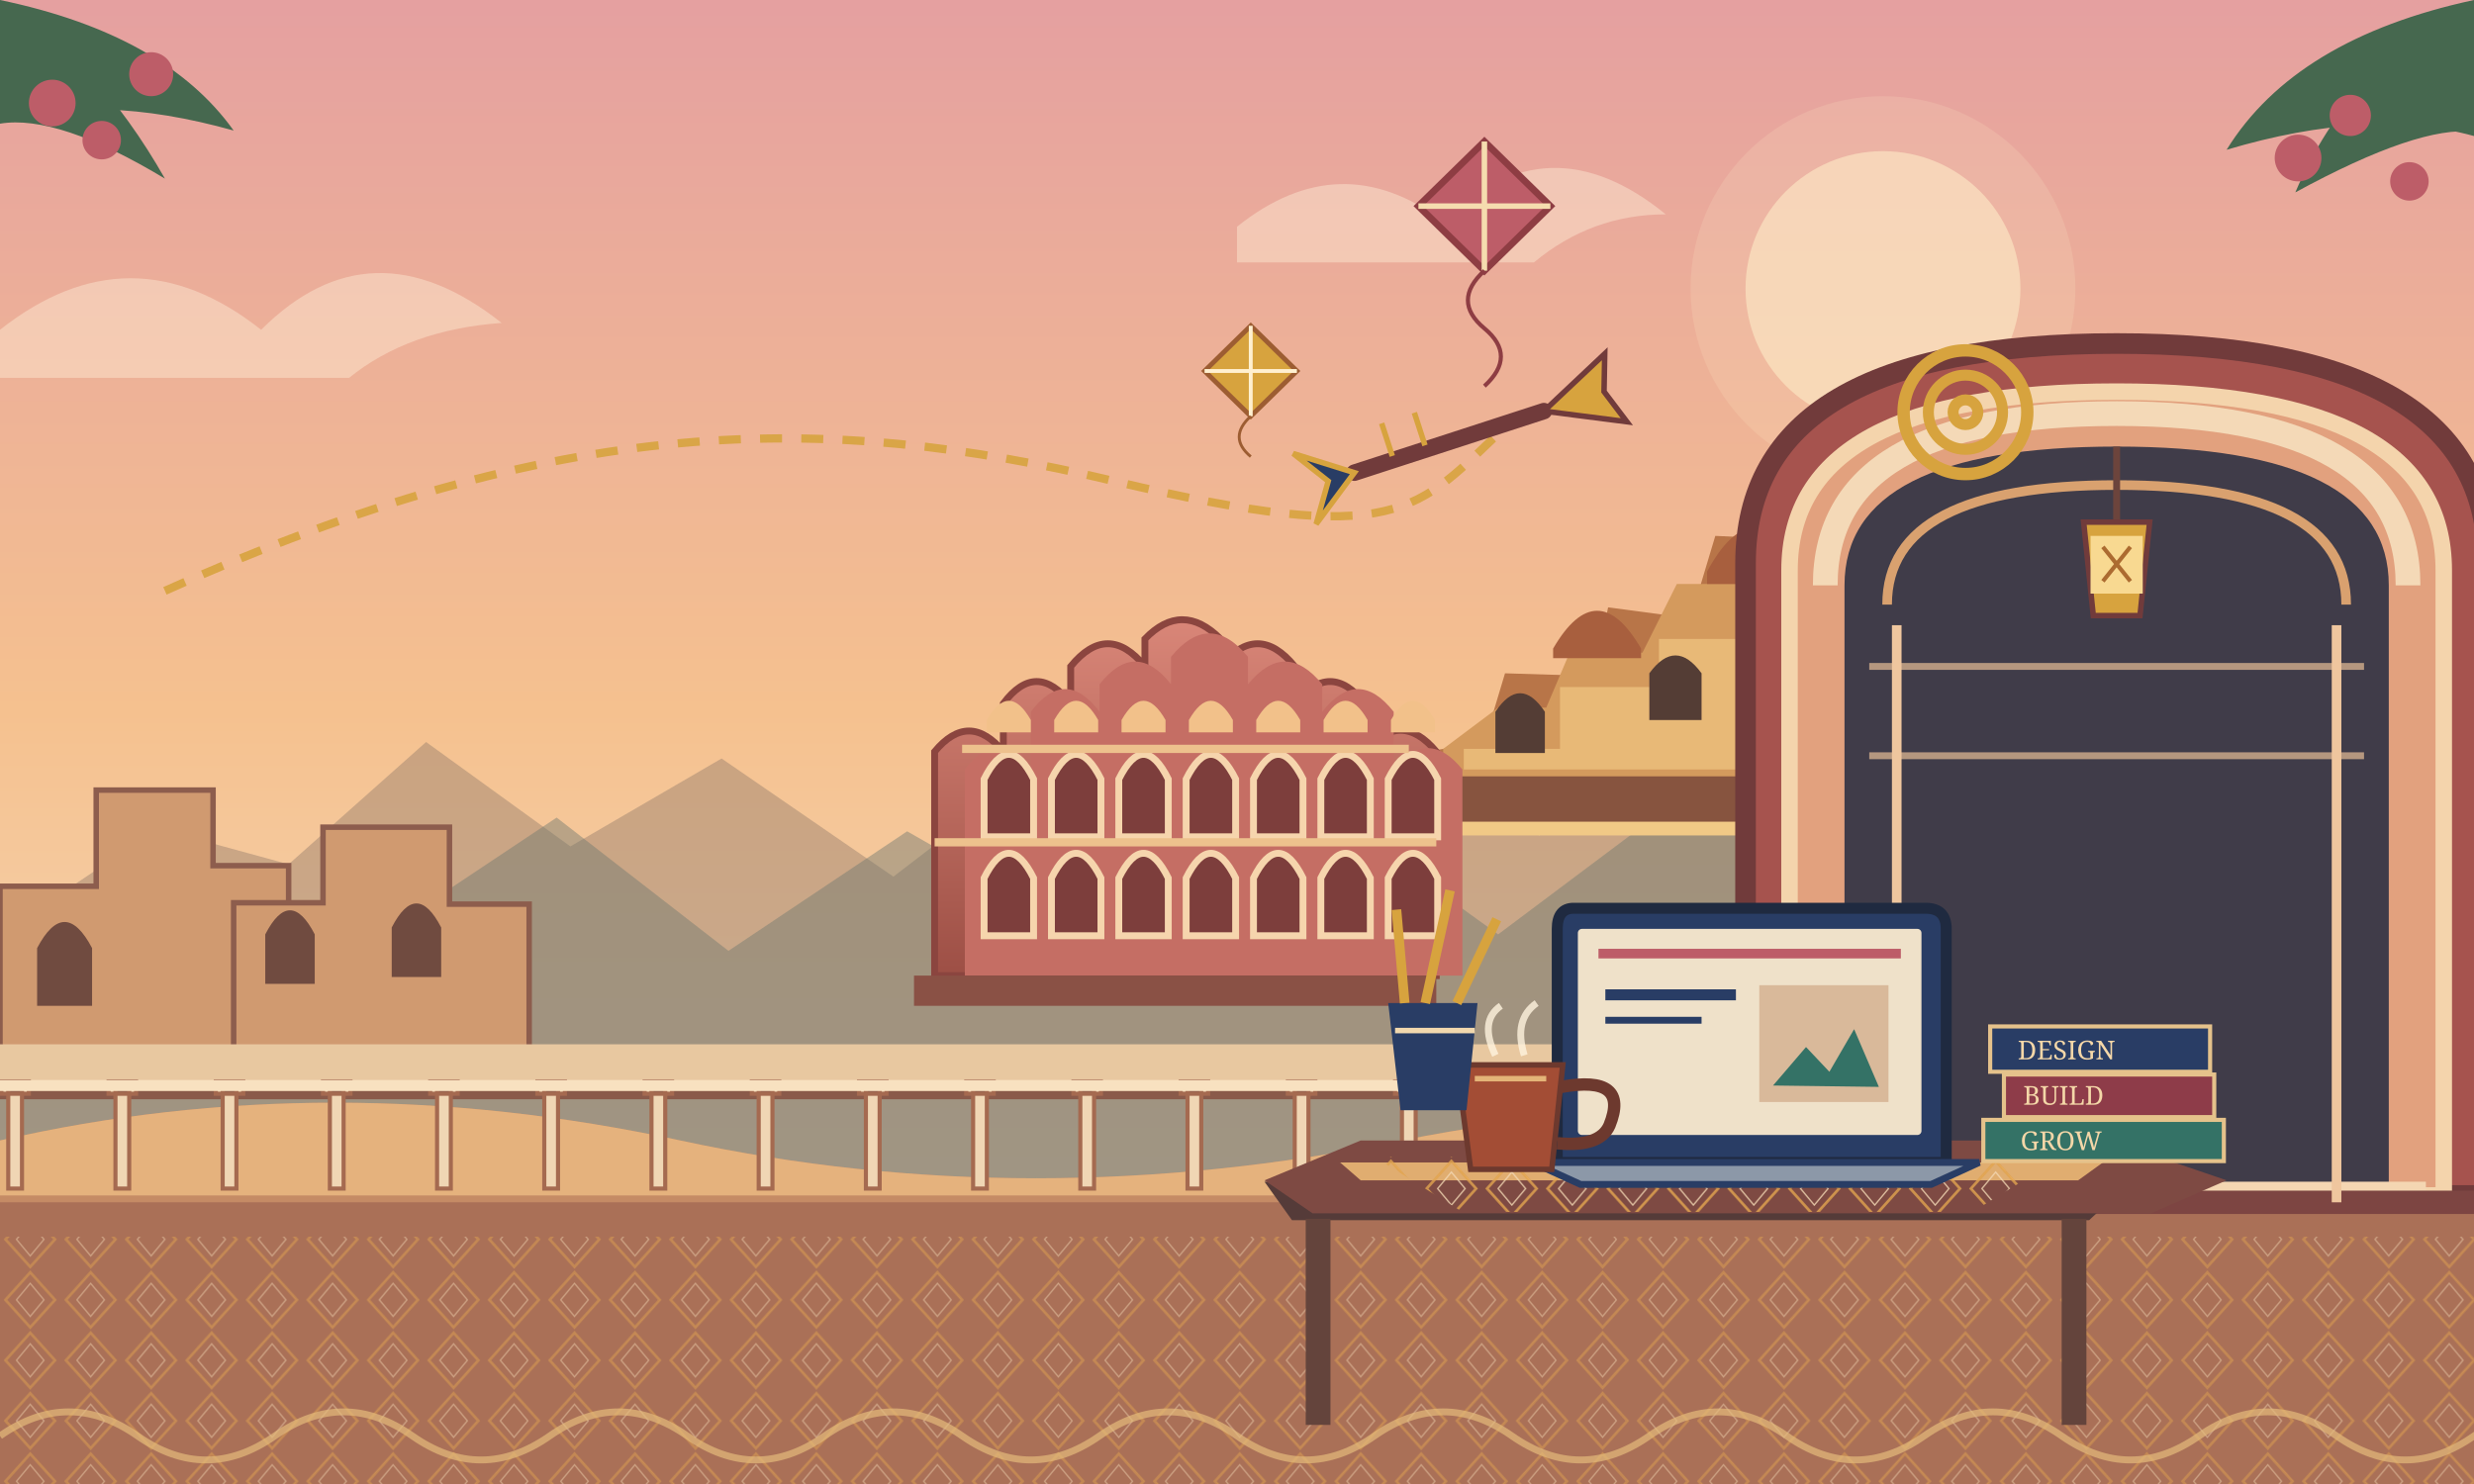
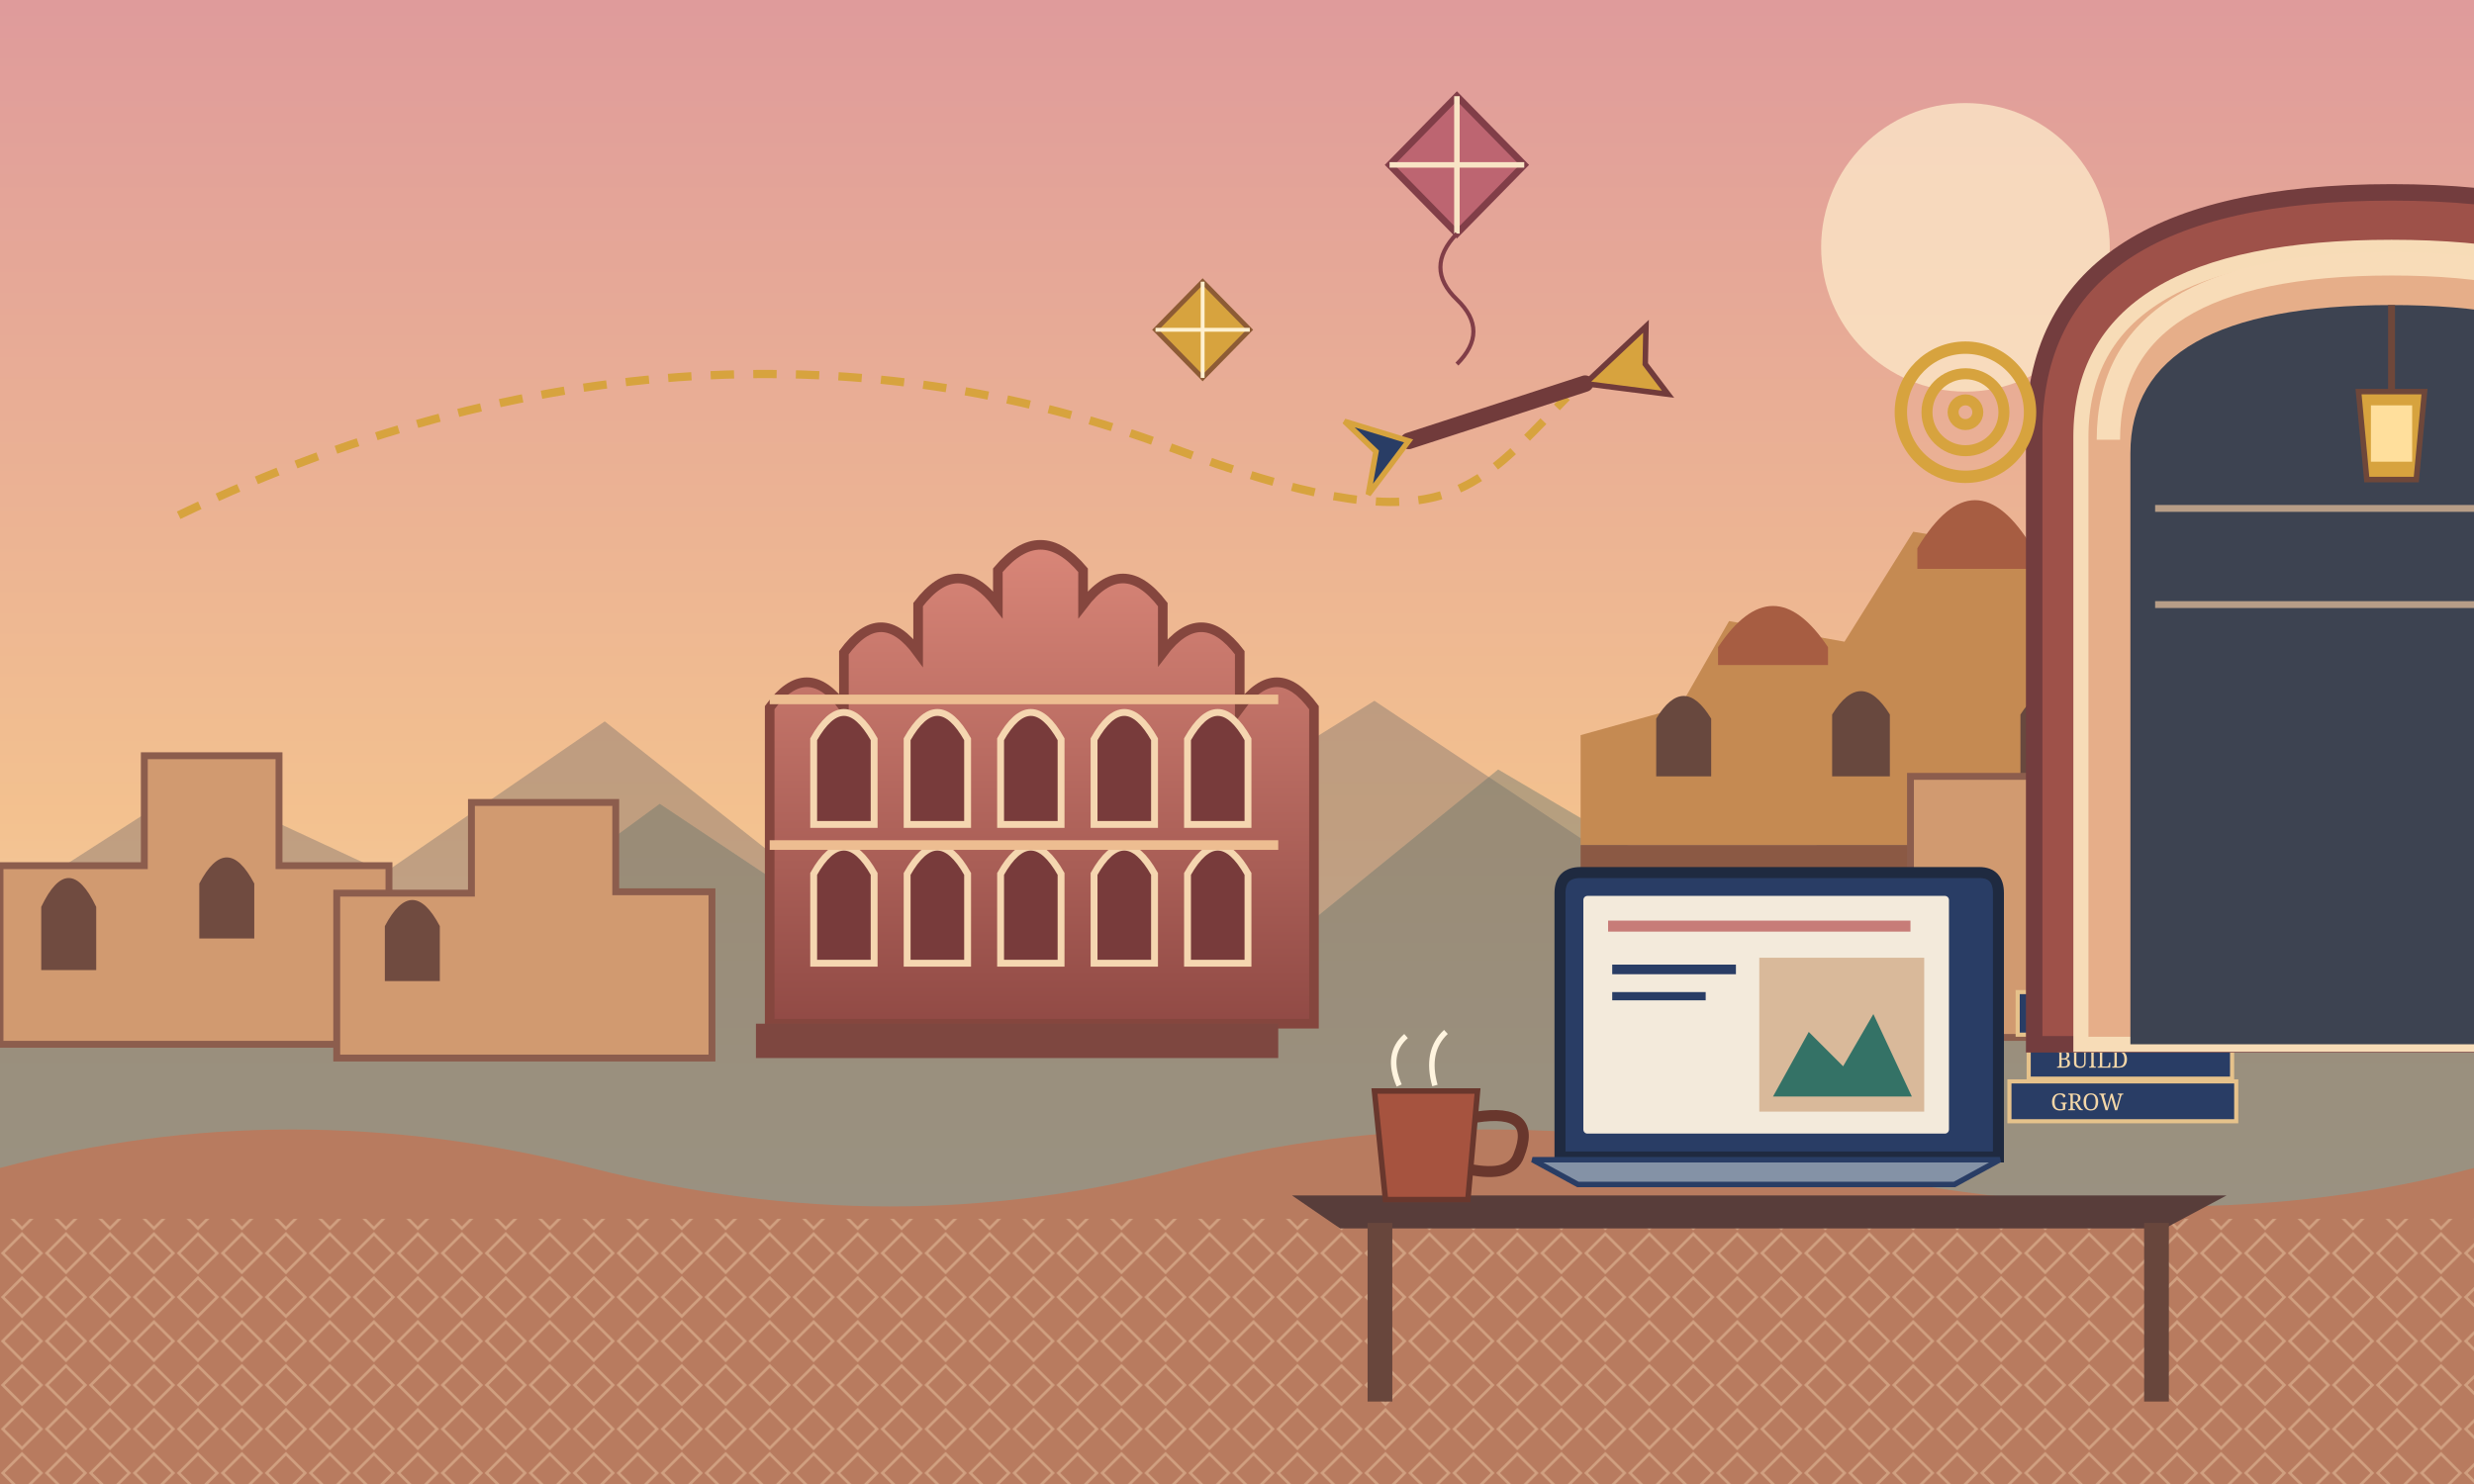
- <svg xmlns="http://www.w3.org/2000/svg" viewBox="0 0 1800 1080" role="img" aria-labelledby="title desc">
+ <svg xmlns="http://www.w3.org/2000/svg" viewBox="0 0 1800 1080">
  <defs>
    <linearGradient id="sky" x2="0" y2="1">
-       <stop stop-color="#e5a0a0" />
-       <stop offset=".48" stop-color="#f5c18f" />
-       <stop offset="1" stop-color="#f4e5ce" />
+       <stop stop-color="#df9b9b" />
+       <stop offset=".55" stop-color="#f3c18f" />
+       <stop offset="1" stop-color="#f3e8d6" />
    </linearGradient>
    <linearGradient id="stone" x2="0" y2="1">
      <stop stop-color="#d98678" />
-       <stop offset="1" stop-color="#9d4f45" />
+       <stop offset="1" stop-color="#914a45" />
    </linearGradient>
-     <linearGradient id="gold" x2="0" y2="1">
-       <stop stop-color="#edc16c" />
-       <stop offset="1" stop-color="#b66a37" />
-     </linearGradient>
-     <linearGradient id="indigo" x2="0" y2="1">
-       <stop stop-color="#445b7e" />
-       <stop offset="1" stop-color="#202c48" />
-     </linearGradient>
-     <pattern id="jali" width="34" height="34" patternUnits="userSpaceOnUse">
-       <path d="M17 2 31 17 17 32 3 17Z" fill="none" stroke="#f7dcb3" stroke-width="2" opacity=".65" />
-       <circle cx="17" cy="17" r="3" fill="#f7dcb3" opacity=".65" />
+     <pattern id="jali" width="32" height="32" patternUnits="userSpaceOnUse">
+       <path d="M16 2 30 16 16 30 2 16Z" fill="none" stroke="#f6d8b4" stroke-width="2" opacity=".7" />
    </pattern>
-     <pattern id="textile" width="44" height="44" patternUnits="userSpaceOnUse">
-       <path d="M22 2 40 22 22 42 4 22Z" fill="none" stroke="#e0a34f" stroke-width="2" />
-       <path d="M22 10 32 22 22 34 12 22Z" fill="none" stroke="#f3d8b4" />
-     </pattern>
-     <filter id="shadow" x="-30%" y="-30%" width="160%" height="170%">
-       <feGaussianBlur stdDeviation="14" />
-     </filter>
  </defs>
  <rect width="1800" height="1080" fill="url(#sky)" />
-   <circle cx="1370" cy="210" r="100" fill="#fff0ca" opacity=".55" />
-   <circle cx="1370" cy="210" r="140" fill="#fff0ca" opacity=".16" />
-   <g fill="#fff0d9" opacity=".42">
-     <path d="M0 240q95-75 190 0 80-80 175-5-68 5-111 40H0z" />
-     <path d="M900 165q75-60 150-4 76-75 162-5-54 0-96 35H900z" />
-     <path d="M1450 395q70-60 145-5 60-54 132-4-55 0-80 35h-197z" />
+   <circle cx="1430" cy="180" r="105" fill="#fff0cd" opacity=".7" />
+   <path d="M0 660 140 570 280 635 440 525 560 620 710 505 855 600 1000 510 1150 610 1320 500 1450 590 1610 500 1800 590v490H0Z" fill="#958273" opacity=".55" />
+   <path d="M0 745 185 630 330 695 480 585 630 685 790 575 930 690 1090 560 1260 660 1405 555 1570 675 1800 570v510H0Z" fill="#68756b" opacity=".44" />
+   <g transform="translate(560 390)">
+     <path d="M0 355V125q27-37 54 0V85q27-37 54 0V50q29-38 58 0V25q31-37 62 0v25q29-38 58 0v35q28-37 56 0v40q27-37 54 0v230Z" fill="url(#stone)" stroke="#85463e" stroke-width="7" />
+     <g fill="#783b3b" stroke="#f5d6b0" stroke-width="5">
+       <path d="M32 148q22-39 44 0v62H32zM32 246q22-39 44 0v65H32zM100 148q22-39 44 0v62h-44zM100 246q22-39 44 0v65h-44zM168 148q22-39 44 0v62h-44zM168 246q22-39 44 0v65h-44zM236 148q22-39 44 0v62h-44zM236 246q22-39 44 0v65h-44zM304 148q22-39 44 0v62h-44zM304 246q22-39 44 0v65h-44z" />
+     </g>
+     <path d="M-10 355h380v25H-10z" fill="#7e4740" />
+     <path d="M0 119h370M0 225h370" stroke="#edbd91" stroke-width="7" />
  </g>
-   <path d="M0 680 115 603 210 629 310 540 415 616 525 552 650 638 775 542 890 613 1010 520 1120 608 1260 500 1360 588 1480 510 1590 595 1700 500 1800 575v505H0Z" fill="#947c6b" opacity=".45" />
-   <path d="M0 720 160 635 270 685 405 595 530 692 660 605 800 685 965 590 1090 680 1230 575 1370 666 1530 580 1660 670 1800 600v480H0Z" fill="#6e786f" opacity=".45" />
-   <g transform="translate(1020 360)">
-     <path d="M0 245 0 190 60 180 75 130 140 132 150 82 210 90 228 30 315 34 335 95 400 98 420 150 505 163 530 245Z" fill="#b87548" />
-     <path d="M30 185 70 155 105 155 122 115 175 115 200 65 245 65 270 105 320 108 345 145 390 145 413 180 470 190 480 245H30Z" fill="#d49a5d" />
-     <path d="M0 205h530v42H0z" fill="#87543f" />
-     <path d="M45 185h70v-45h72v-35h65v40h75v-35h70v65h70v25H45Z" fill="#e8b977" />
-     <g fill="#543d35">
-       <path d="M68 188v-30q18-27 36 0v30zM180 164v-34q19-26 38 0v34zM294 172v-38q18-26 36 0v38zM408 189v-35q18-26 36 0v35z" />
+   <g transform="translate(1150 345)">
+     <path d="M0 270V190l72-20 36-63 84 15 50-80 92 15 34 70 88 20 38 63 70 20v40Z" fill="#c58a52" />
+     <path d="M0 270h620v22H0z" fill="#8b5944" />
+     <g fill="#68483e">
+       <path d="M55 220v-42q20-33 40 0v42zM183 220v-45q21-34 42 0v45zM320 220v-45q22-34 44 0v45zM458 220v-44q21-33 42 0v44z" />
    </g>
-     <path d="M0 243h530" stroke="#f1c986" stroke-width="10" />
-     <g fill="#a85f3e">
-       <path d="M110 112q32-55 64 0v7h-64zM222 56q34-63 68 0v9h-68zM350 88q33-58 66 0v9h-66z" />
+     <path d="M100 126q40-60 80 0v13h-80zM245 54q42-70 84 0v15h-84zM405 110q39-60 78 0v13h-78z" fill="#a75d42" />
+   </g>
+   <g fill="#d19a70" stroke="#8c5d4d" stroke-width="5">
+     <path d="M0 760V630h105v-80h98v80h80v130Z" />
+     <path d="M245 770V650h98v-66h105v65h70v121Z" />
+     <path d="M1300 755V635h90v-70h100v60h85v130Z" />
+     <path d="M1540 760V620h105v-74h115v75h90v139Z" />
+   </g>
+   <g fill="#704b40">
+     <path d="M30 660q20-42 40 0v46H30zM145 643q20-38 40 0v40h-40zM280 674q20-38 40 0v40h-40zM1340 660q20-40 40 0v40h-40zM1480 657q20-38 40 0v40h-40zM1610 642q20-40 40 0v45h-40z" />
+   </g>
+   <path d="M0 850q210-56 430 0t430 0 470 0 470 0v230H0Z" fill="#b87b5f" />
+   <path d="M0 887h1800v193H0Z" fill="url(#jali)" opacity=".55" />
+   <g transform="translate(1020 740)">
+     <path d="M-80 130h680l-45 24H-45Z" fill="#583d3a" />
+     <path d="M-25 150h18v130h-18zM540 150h18v130h-18z" fill="#68463c" />
+     <path d="M130-105h290q14 0 14 15v192H115V-90q0-15 15-15z" fill="#293d65" stroke="#1f2a40" stroke-width="8" />
+     <rect x="132" y="-88" width="266" height="173" rx="3" fill="#f3eadb" />
+     <path d="M150-66h220" stroke="#c77c78" stroke-width="8" />
+     <path d="M153-38h90v7h-90zM153-18h68v6h-68z" fill="#293d65" />
+     <rect x="260" y="-43" width="120" height="112" fill="#d9b99a" />
+     <path d="m270 58 26-47 25 25 22-38 28 60z" fill="#347266" />
+     <path d="M95 104h340l-33 18H128Z" fill="#8492a6" stroke="#293d65" stroke-width="4" />
+     <g transform="translate(-20 54)">
+       <path d="M0 0h75l-7 79H8z" fill="#a6533f" stroke="#69372d" stroke-width="4" />
+       <path d="M74 19q45-7 31 28-6 16-36 10" fill="none" stroke="#69372d" stroke-width="8" />
+       <path d="M18-4q-10-23 5-36m21 36q-7-25 8-39" fill="none" stroke="#fff4df" stroke-width="4" />
+     </g>
+     <g transform="translate(448 -18)">
+       <path d="M0 0h142v31H0zM8 33h148v30H8zM-6 65h165v29H-6z" fill="#293d65" stroke="#e6c28b" stroke-width="3" />
+       <g font-family="Georgia" font-size="17" fill="#f4d7a8">
+         <text x="20" y="22">DESIGN</text>
+         <text x="28" y="55">BUILD</text>
+         <text x="24" y="86">GROW</text>
+       </g>
    </g>
  </g>
-   <g transform="translate(680 455)">
-     <path d="M0 255V92q25-30 50 0v-35q24-32 49 0V30q27-33 54 0V10q27-28 55 0v20q27-33 54 0v27q26-32 51 0v35q26-31 52 0v163Z" fill="url(#stone)" stroke="#8b453f" stroke-width="5" />
-     <path d="M22 255V105q24-32 48 0v-42q25-33 50 0V43q26-33 52 0V23q28-34 56 0v20q27-33 54 0v20q26-33 52 0v42q25-31 50 0v150Z" fill="#c56e64" />
-     <g fill="#7d3e3c" stroke="#f6d5ad" stroke-width="5">
-       <path d="M36 112q18-36 36 0v42h-36zM36 184q18-36 36 0v42h-36z" />
-       <path d="M85 112q18-36 36 0v42h-36zM85 184q18-36 36 0v42h-36z" />
-       <path d="M134 112q18-36 36 0v42h-36zM134 184q18-36 36 0v42h-36z" />
-       <path d="M183 112q18-36 36 0v42h-36zM183 184q18-36 36 0v42h-36z" />
-       <path d="M232 112q18-36 36 0v42h-36zM232 184q18-36 36 0v42h-36z" />
-       <path d="M281 112q18-36 36 0v42h-36zM281 184q18-36 36 0v42h-36z" />
-       <path d="M330 112q18-36 36 0v42h-36zM330 184q18-36 36 0v42h-36z" />
-     </g>
-     <g fill="#f2c18a">
-       <path d="M38 69q16-28 32 0v9h-32z" />
-       <path d="M87 69q16-28 32 0v9h-32z" />
-       <path d="M136 69q16-28 32 0v9h-32z" />
-       <path d="M185 69q16-28 32 0v9h-32z" />
-       <path d="M234 69q16-28 32 0v9h-32z" />
-       <path d="M283 69q16-28 32 0v9h-32z" />
-       <path d="M332 69q16-28 32 0v9h-32z" />
-     </g>
-     <path d="M-15 255h380v22H-15z" fill="#8a5145" />
-     <path d="M20 90h325M0 158h365" stroke="#edc18d" stroke-width="6" />
+   <g transform="translate(1480 140)">
+     <path d="M0 620V175Q0 0 260 0t260 175v445Z" fill="#9e5149" stroke="#733d3e" stroke-width="12" />
+     <path d="M34 620V178Q34 40 260 40t226 138v442Z" fill="#e6ae89" stroke="#f7dcb7" stroke-width="11" />
+     <path d="M70 620V190Q70 82 260 82t190 108v430Z" fill="#3d4351" />
+     <path d="M54 180q0-128 206-128t206 128" fill="none" stroke="#f8dcb8" stroke-width="17" />
+     <path d="M88 230h344M88 300h344" stroke="#ebc39e" stroke-width="5" opacity=".7" />
+     <path d="M260 82v65" stroke="#6e473a" stroke-width="5" />
+     <path d="M236 145h48l-6 64h-36z" fill="#d7a33e" stroke="#6e473a" stroke-width="4" />
+     <path d="M245 155h30v41h-30z" fill="#ffdf9c" />
  </g>
-   <g fill="#d09a70" stroke="#8d5d4d" stroke-width="4">
-     <path d="M0 770v-125h70v-70h85v55h55v140z" />
-     <path d="M170 775v-118h65v-55h92v56h58v117z" />
-     <path d="M1280 755v-110h80v-65h92v52h68v123z" />
-     <path d="M1500 760v-130h75v-56h93v48h132v138z" />
+   <g transform="translate(1060 120)">
+     <path d="M0-50 49 0 0 50-49 0z" fill="#bd6571" stroke="#813e48" stroke-width="5" />
+     <path d="M0-50v100M-49 0h98" stroke="#f8e4c5" stroke-width="4" />
+     <path d="M0 50q-24 25 0 48t0 47" fill="none" stroke="#813e48" stroke-width="3" />
  </g>
-   <g fill="#704b40">
-     <path d="M27 690q20-38 40 0v42H27zM193 680q18-35 36 0v36h-36zM285 675q18-35 36 0v36h-36zM1310 680q20-38 40 0v39h-40zM1450 666q20-37 40 0v38h-40zM1550 670q20-38 40 0v40h-40zM1680 670q20-38 40 0v40h-40z" />
+   <g transform="translate(875 240) scale(.7)">
+     <path d="M0-50 49 0 0 50-49 0z" fill="#d7a33e" stroke="#8d5b35" stroke-width="5" />
+     <path d="M0-50v100M-49 0h98" stroke="#fff0d0" stroke-width="4" />
  </g>
-   <path d="M0 830q240-55 495 0t525 0 780 0v250H0Z" fill="#c58b65" />
-   <path d="M0 830q240-55 495 0t525 0 780 0v40H0Z" fill="#e5b27d" />
-   <path d="M0 875h1800v205H0Z" fill="#aa7057" />
-   <path d="M0 900h1800v180H0Z" fill="url(#textile)" opacity=".45" />
-   <path d="M0 760h1800v28H0Z" fill="#e8c8a0" />
-   <path d="M0 788h1800v12H0Z" fill="#8a5a4a" />
-   <g fill="#f0d6b4" stroke="#a56a50" stroke-width="3">
-     <path d="M6 790v75h10v-75zM1 787h20v9H1z" />
-     <path d="M84 790v75h10v-75zM79 787h20v9H79z" />
-     <path d="M162 790v75h10v-75zM157 787h20v9H157z" />
-     <path d="M240 790v75h10v-75zM235 787h20v9H235z" />
-     <path d="M318 790v75h10v-75zM313 787h20v9H313z" />
-     <path d="M396 790v75h10v-75zM391 787h20v9H391z" />
-     <path d="M474 790v75h10v-75zM469 787h20v9H469z" />
-     <path d="M552 790v75h10v-75zM547 787h20v9H547z" />
-     <path d="M630 790v75h10v-75zM625 787h20v9H625z" />
-     <path d="M708 790v75h10v-75zM703 787h20v9H703z" />
-     <path d="M786 790v75h10v-75zM781 787h20v9H781z" />
-     <path d="M864 790v75h10v-75zM859 787h20v9H859z" />
-     <path d="M942 790v75h10v-75zM937 787h20v9H937z" />
-     <path d="M1020 790v75h10v-75zM1015 787h20v9H1015z" />
-     <path d="M1098 790v75h10v-75zM1093 787h20v9H1093z" />
-     <path d="M1176 790v75h10v-75zM1171 787h20v9H1171z" />
-     <path d="M1254 790v75h10v-75zM1249 787h20v9H1249z" />
-     <path d="M1332 790v75h10v-75zM1327 787h20v9H1327z" />
-     <path d="M1410 790v75h10v-75zM1405 787h20v9H1405z" />
-     <path d="M1488 790v75h10v-75zM1483 787h20v9H1483z" />
-     <path d="M1566 790v75h10v-75zM1561 787h20v9H1561z" />
-     <path d="M1644 790v75h10v-75zM1639 787h20v9H1639z" />
-     <path d="M1722 790v75h10v-75zM1717 787h20v9H1717z" />
-     <path d="M1800 790v75h10v-75zM1795 787h20v9H1795z" />
-   </g>
-   <path d="M0 790h1800" stroke="#f8e1c0" stroke-width="8" />
-   <g transform="translate(1270 250)">
-     <path d="M0 620V160Q0 0 270 0t270 160v460Z" fill="#a6534e" stroke="#713b3b" stroke-width="15" />
-     <path d="M32 620V165Q32 35 270 35t238 130v455Z" fill="#e2a17e" stroke="#f4d4ac" stroke-width="12" />
-     <path d="M72 620V176Q72 75 270 75t198 101v444Z" fill="#403c49" />
-     <path d="M58 176q0-125 212-125t212 125" fill="none" stroke="#f4d9b7" stroke-width="18" />
-     <path d="M103 190q0-87 167-87t167 87" fill="none" stroke="#d9a16f" stroke-width="7" />
-     <path d="M45 620h450" stroke="#f4d6b2" stroke-width="20" />
-     <path d="M-10 625h540" stroke="#7d4542" stroke-width="17" />
-     <path d="M90 235h360M90 300h360" stroke="#e7bd95" stroke-width="5" opacity=".7" />
-     <path d="M110 205v420M430 205v420" stroke="#efc69e" stroke-width="7" />
-     <path d="M270 75v55" stroke="#6c443c" stroke-width="5" />
-     <path d="M246 130h48l-7 68h-34z" fill="#d7a33e" stroke="#713b3b" stroke-width="4" />
-     <path d="M251 140h38v42h-38z" fill="#f8d991" />
-     <path d="M260 148l20 25m0-25-20 25" stroke="#ac6b30" stroke-width="3" />
-   </g>
-   <g transform="translate(990 755)">
-     <path d="M-70 105h630l-30 28H-50Z" fill="#553b39" />
-     <path d="M-40 132h18v150h-18zM510 132h18v150h-18z" fill="#64443c" />
-     <path d="M-70 104 0 75h545l85 29-55 24H-35Z" fill="#7e4a43" />
-     <path d="M-15 91h555l-18 13H0z" fill="#e0ad70" />
-     <path d="M10 87h500l-65 40H74z" fill="url(#textile)" opacity=".8" />
-     <path d="M155-94h256q15 0 15 15v170H143V-79q0-15 12-15z" fill="#293d65" stroke="#1f2a40" stroke-width="8" />
-     <rect x="158" y="-79" width="250" height="150" rx="3" fill="#efe1c9" />
-     <path d="M173-61h220" stroke="#bd5d68" stroke-width="7" />
-     <path d="M178-35h95v8h-95zM178-15h70v5h-70z" fill="#293d65" />
-     <rect x="290" y="-38" width="94" height="85" fill="#d9b99a" />
-     <path d="m300 35 24-28 17 18 18-31 18 42z" fill="#347266" />
-     <path d="M125 91h325l-35 16H160Z" fill="#8c98a8" stroke="#293d65" stroke-width="5" />
-     <g transform="translate(458 -8)">
-       <path d="M0 0h160v33H0z" fill="#293d65" stroke="#e5c28b" stroke-width="3" />
-       <path d="M10 35h153v31H10z" fill="#8e3c49" stroke="#e5c28b" stroke-width="3" />
-       <path d="M-5 68h175v30H-5z" fill="#347266" stroke="#e5c28b" stroke-width="3" />
-       <g fill="#f4d7a8" font-family="Georgia" font-size="19">
-         <text x="20" y="24">DESIGN</text>
-         <text x="24" y="57">BUILD</text>
-         <text x="22" y="90">GROW</text>
-       </g>
-     </g>
-     <g transform="translate(70 20)">
-       <path d="M0 0h77l-8 76H10Z" fill="#a34d35" stroke="#6d392e" stroke-width="4" />
-       <path d="M76 16q50-9 35 28-7 16-38 13" fill="none" stroke="#6d392e" stroke-width="9" />
-       <path d="M13 10h52" stroke="#e4b478" stroke-width="4" />
-       <path d="M28-7q-12-25 4-36M49-7q-8-26 9-38" fill="none" stroke="#fff4df" stroke-width="5" opacity=".8" />
-     </g>
-     <g transform="translate(20 -25)">
-       <path d="M0 0h65l-8 78H9Z" fill="#293d65" />
-       <path d="M12 0 6-68m21 68 18-82m5 82 29-61" stroke="#d7a33e" stroke-width="7" />
-       <path d="M5 20h58" stroke="#f1d8ae" stroke-width="4" />
-     </g>
-   </g>
-   <g fill="#46684f">
-     <path d="M0 0q70 42 120 130-78-47-120-40M0 0q120 25 170 95-100-28-170-5M1800 0q-90 46-130 140 90-49 130-44M1800 0q-130 28-180 109 104-31 180-10" />
-   </g>
-   <g fill="#bd5d68">
-     <circle cx="38" cy="75" r="17" />
-     <circle cx="74" cy="102" r="14" />
-     <circle cx="110" cy="54" r="16" />
-     <circle cx="1710" cy="84" r="15" />
-     <circle cx="1672" cy="115" r="17" />
-     <circle cx="1753" cy="132" r="14" />
-   </g>
-   <g transform="translate(1080 150)">
-     <path d="M0-47 48 0 0 47-48 0z" fill="#bd5d68" stroke="#8e3d43" stroke-width="5" />
-     <path d="M0-47V47M-48 0H48" stroke="#f5dcaf" stroke-width="4" />
-     <path d="M0 47q-24 22 0 42t0 42" fill="none" stroke="#8e3d43" stroke-width="3" />
-   </g>
-   <g transform="translate(910 270) scale(.7)">
-     <path d="M0-47 48 0 0 47-48 0z" fill="#d7a33e" stroke="#9d5d32" stroke-width="5" />
-     <path d="M0-47V47M-48 0H48" stroke="#fff0d0" stroke-width="4" />
-     <path d="M0 47q-24 22 0 42" fill="none" stroke="#9d5d32" stroke-width="3" />
-   </g>
-   <path d="M120 430C410 300 600 300 810 350s220 22 286-40" fill="none" stroke="#d7a33e" stroke-width="6" stroke-dasharray="16 14" opacity=".9" />
-   <g transform="translate(1090 310) rotate(-18)">
-     <path d="M-110 0H35" stroke="#713b3b" stroke-width="12" stroke-linecap="round" />
+   <path d="M130 375C400 245 650 250 850 325s220 35 290-36" fill="none" stroke="#d7a33e" stroke-width="6" stroke-dasharray="17 14" />
+   <g transform="translate(1120 290) rotate(-18)">
+     <path d="M-100 0H35" stroke="#713b3b" stroke-width="12" stroke-linecap="round" />
    <path d="m35 0 55-26-9 26 9 26z" fill="#d7a33e" stroke="#713b3b" stroke-width="4" />
-     <path d="M-110 0-148-27-130 0-148 27z" fill="#293d65" stroke="#d7a33e" stroke-width="4" />
-     <path d="M-80-3v-25m25 25v-25" stroke="#d7a33e" stroke-width="4" />
+     <path d="M-100 0-140-28-125 0-140 28z" fill="#293d65" stroke="#d7a33e" stroke-width="4" />
  </g>
  <g transform="translate(1430 300)" fill="none" stroke="#d7a33e">
-     <circle r="45" stroke-width="9" />
-     <circle r="27" stroke-width="8" />
+     <circle r="47" stroke-width="9" />
+     <circle r="28" stroke-width="8" />
    <circle r="9" stroke-width="8" />
  </g>
-   <path d="M0 1045q50-35 100 0t100 0 100 0 100 0 100 0 100 0 100 0 100 0 100 0 100 0 100 0 100 0 100 0 100 0 100 0 100 0 100 0 100 0 100 0" fill="none" stroke="#e4ba7b" stroke-width="5" opacity=".7" />
</svg>
